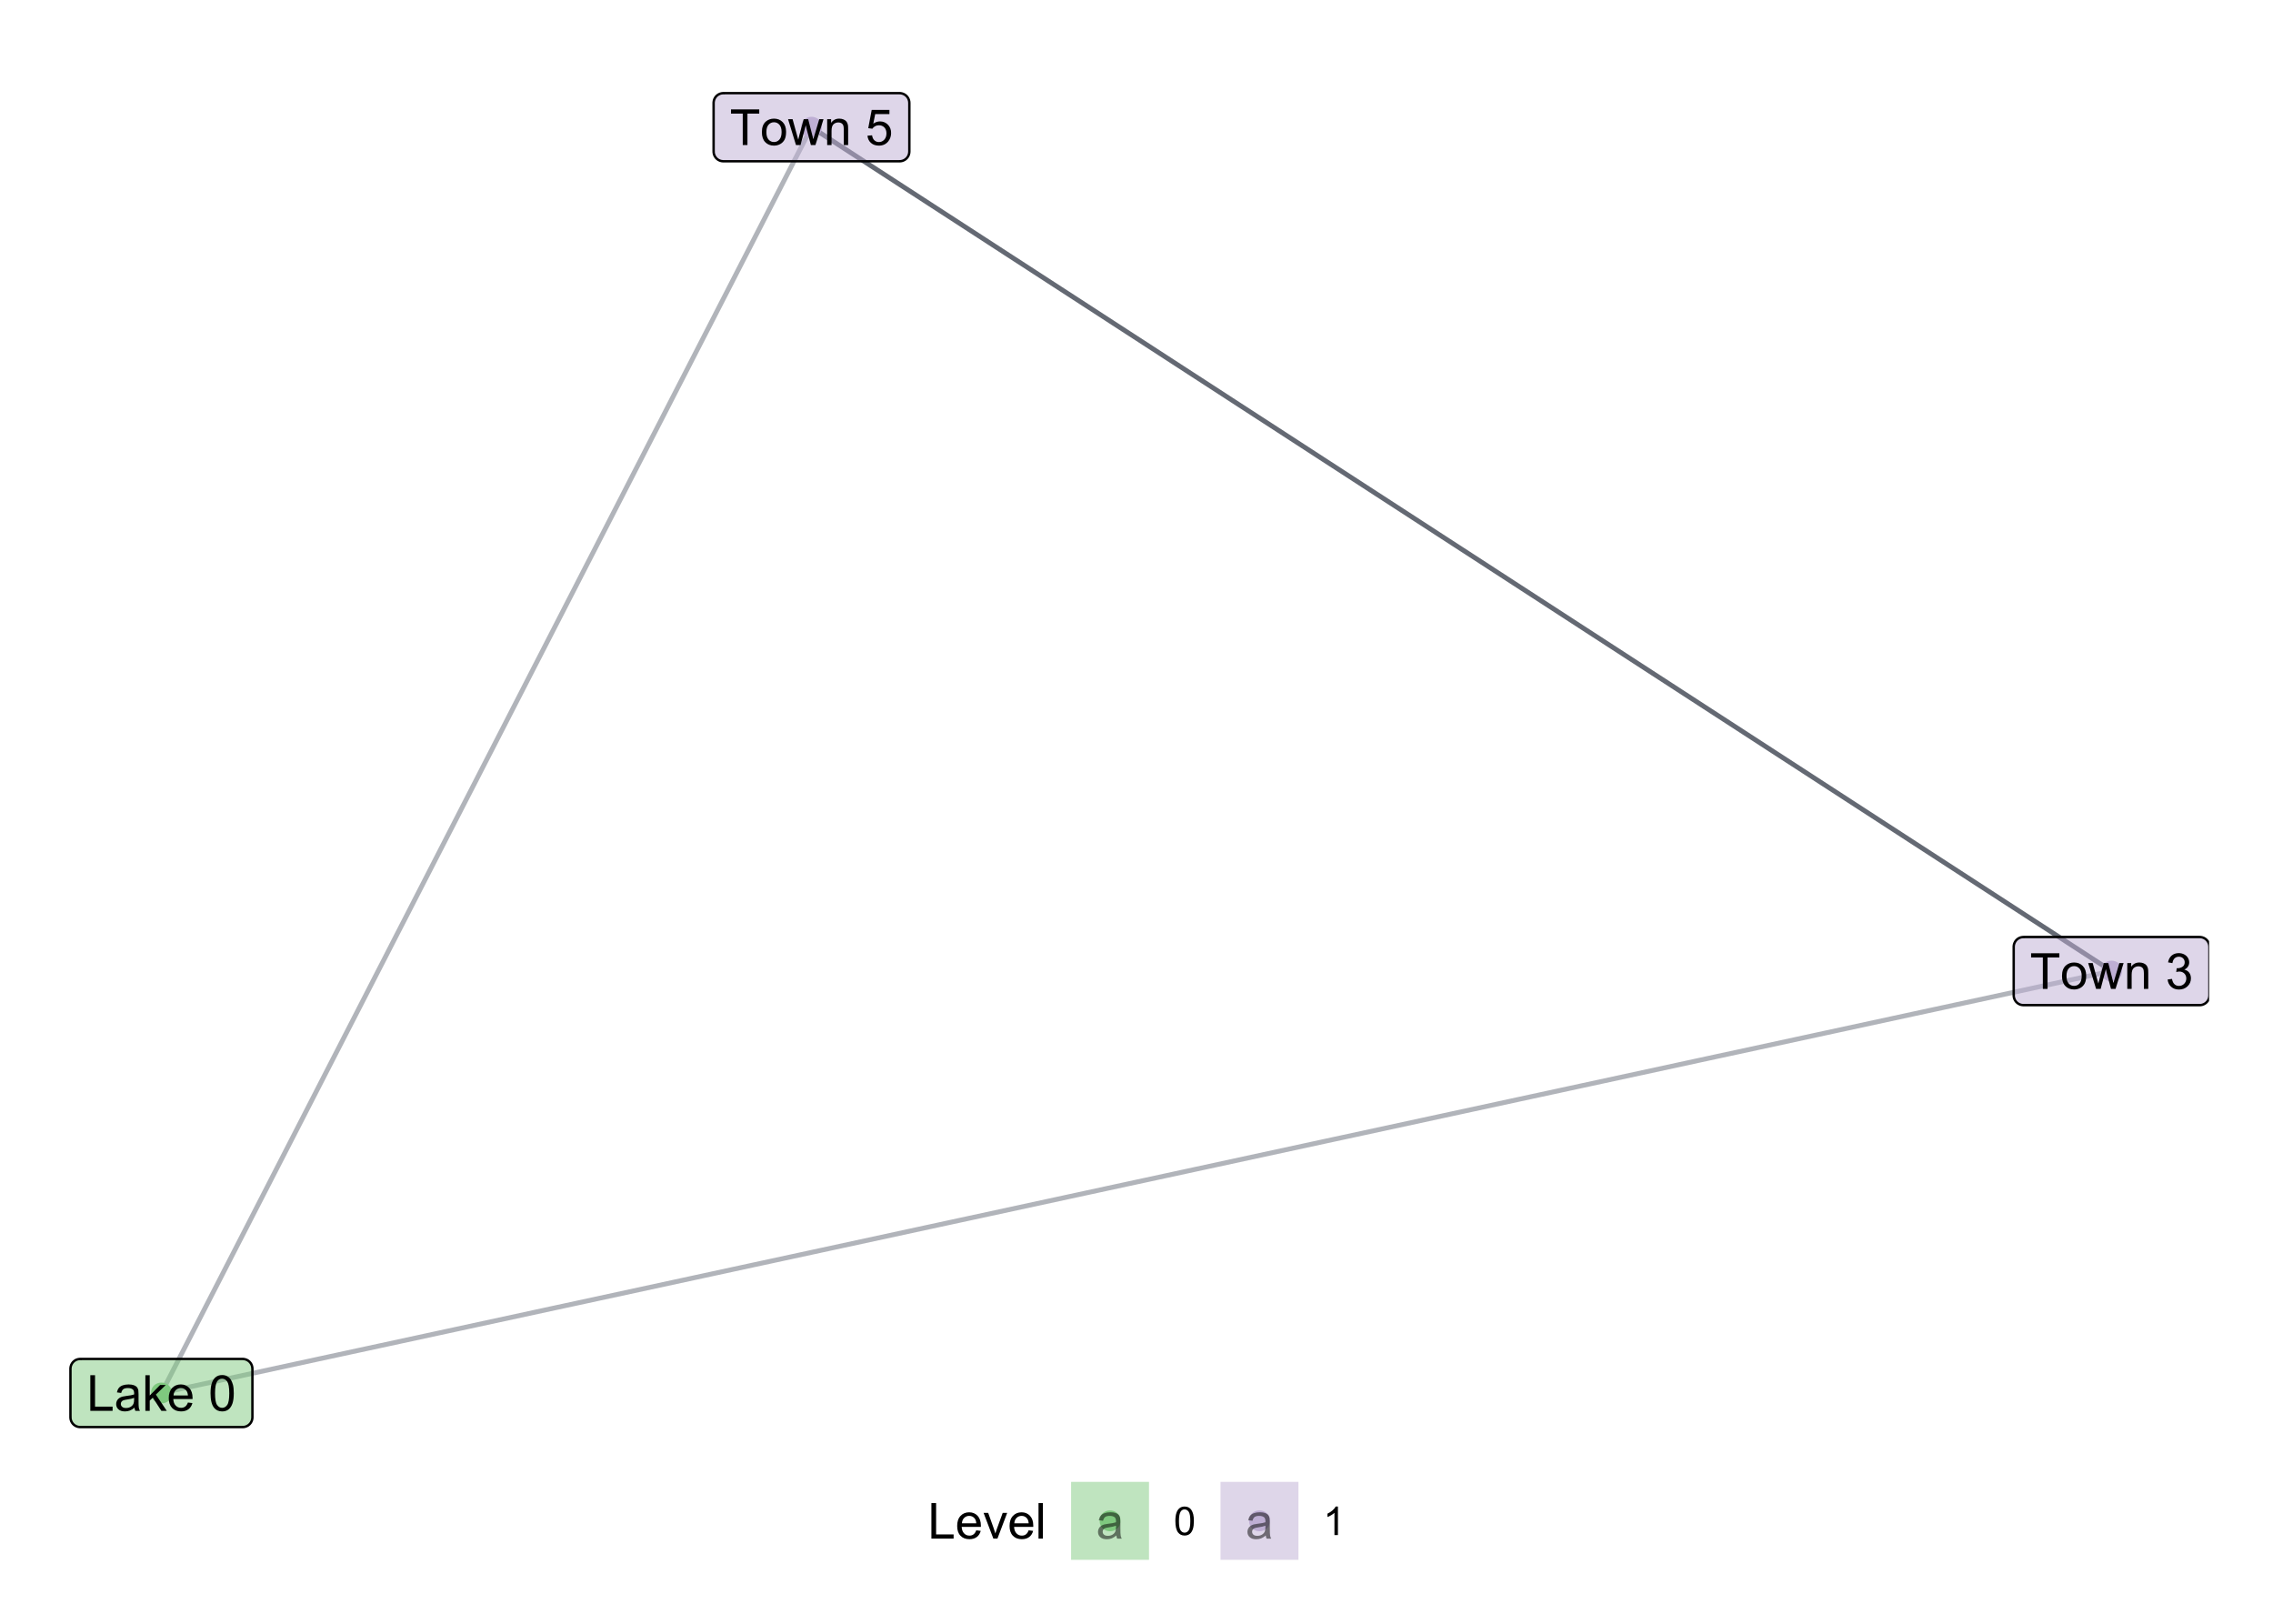
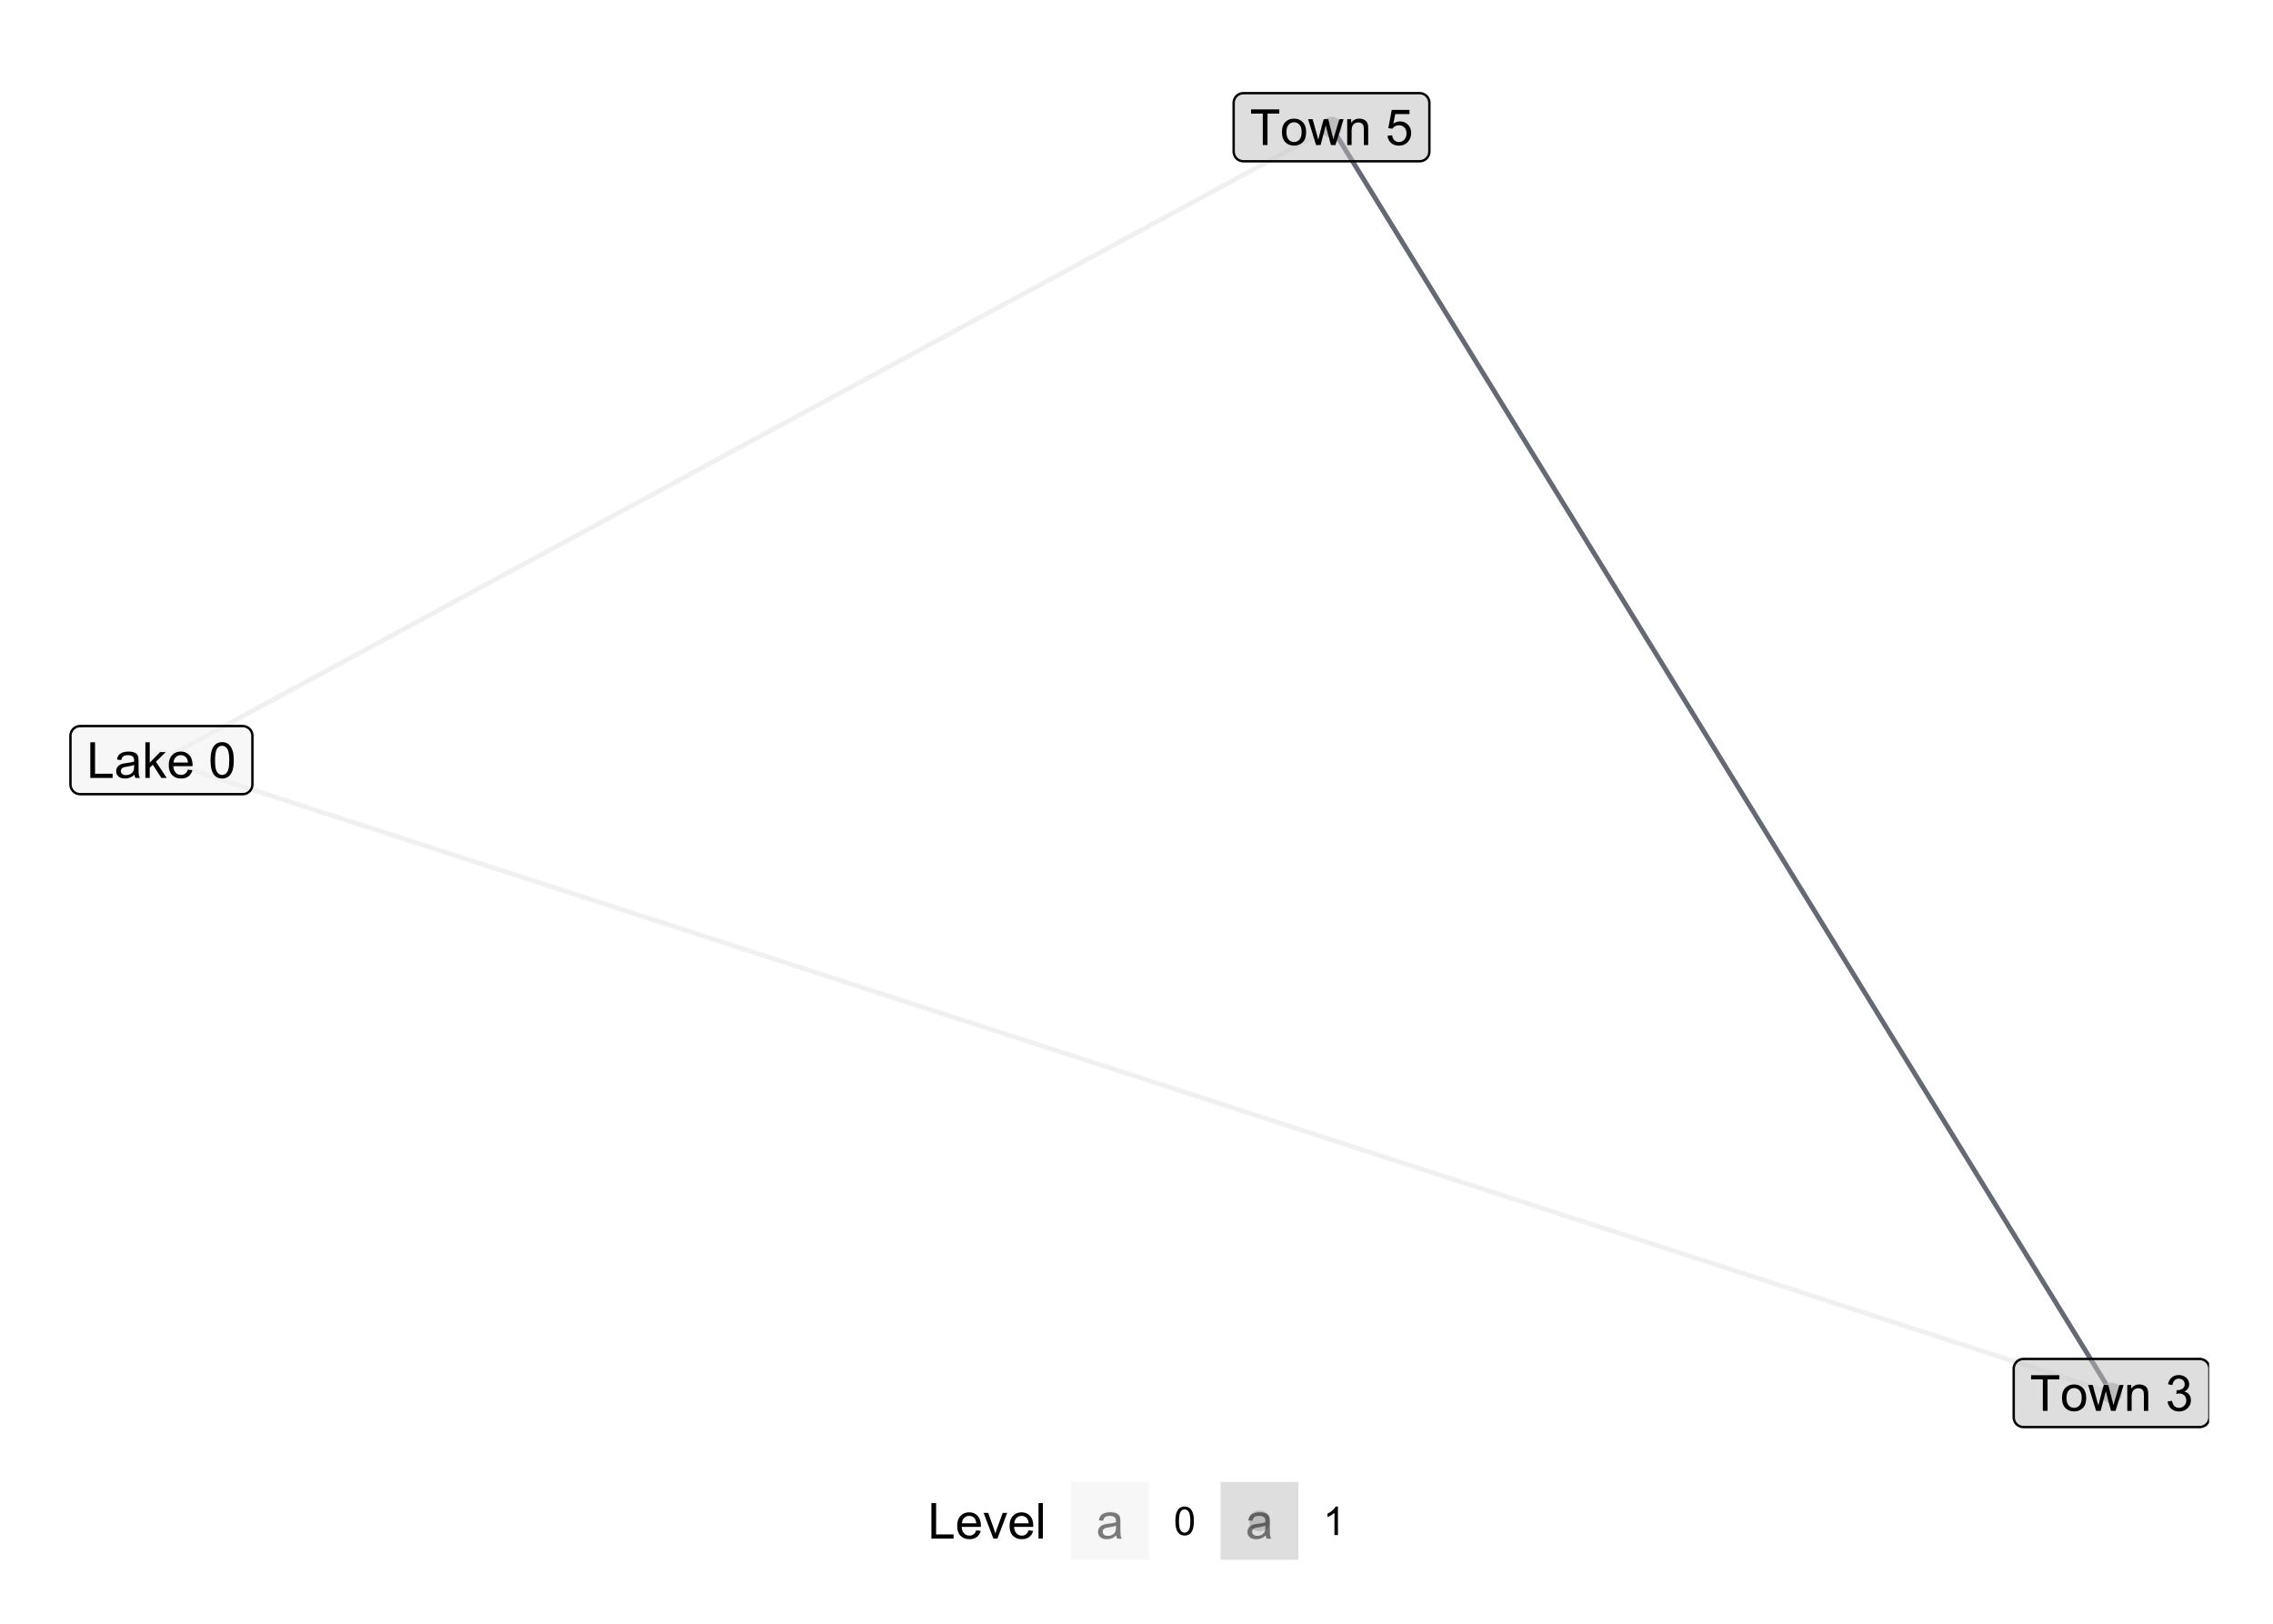
<svg xmlns="http://www.w3.org/2000/svg" xmlns:xlink="http://www.w3.org/1999/xlink" width="504pt" height="360pt" viewBox="0 0 504 360" version="1.1">
  <defs>
    <g>
      <symbol overflow="visible" id="glyph0-0">
        <path style="stroke:none;" d="M 1.379 0 L 1.379 -6.898 L 6.898 -6.898 L 6.898 0 Z M 1.551 -0.172 L 6.727 -0.172 L 6.727 -6.727 L 1.551 -6.727 Z M 1.551 -0.172 " />
      </symbol>
      <symbol overflow="visible" id="glyph0-1">
        <path style="stroke:none;" d="M 0.809 0 L 0.809 -7.902 L 1.855 -7.902 L 1.855 -0.934 L 5.746 -0.934 L 5.746 0 Z M 0.809 0 " />
      </symbol>
      <symbol overflow="visible" id="glyph0-2">
        <path style="stroke:none;" d="M 4.465 -0.707 C 4.105 -0.398 3.758 -0.184 3.426 -0.059 C 3.09 0.066 2.734 0.129 2.355 0.129 C 1.727 0.129 1.242 -0.023 0.906 -0.332 C 0.566 -0.637 0.398 -1.027 0.398 -1.508 C 0.398 -1.785 0.461 -2.043 0.59 -2.277 C 0.715 -2.508 0.883 -2.695 1.09 -2.836 C 1.297 -2.977 1.527 -3.082 1.789 -3.152 C 1.977 -3.203 2.266 -3.25 2.652 -3.301 C 3.434 -3.387 4.012 -3.5 4.383 -3.633 C 4.383 -3.766 4.383 -3.848 4.387 -3.887 C 4.383 -4.277 4.293 -4.559 4.113 -4.723 C 3.863 -4.941 3.492 -5.051 3.008 -5.051 C 2.547 -5.051 2.211 -4.969 1.996 -4.809 C 1.777 -4.648 1.617 -4.367 1.516 -3.961 L 0.566 -4.09 C 0.648 -4.496 0.789 -4.824 0.992 -5.074 C 1.188 -5.324 1.473 -5.516 1.848 -5.652 C 2.219 -5.785 2.652 -5.852 3.148 -5.855 C 3.633 -5.852 4.031 -5.793 4.34 -5.68 C 4.641 -5.562 4.863 -5.418 5.012 -5.246 C 5.152 -5.066 5.254 -4.848 5.316 -4.586 C 5.344 -4.418 5.359 -4.121 5.363 -3.691 L 5.363 -2.398 C 5.359 -1.492 5.383 -0.922 5.426 -0.688 C 5.465 -0.445 5.547 -0.219 5.672 0 L 4.656 0 C 4.555 -0.199 4.492 -0.434 4.465 -0.707 Z M 4.383 -2.875 C 4.031 -2.727 3.5 -2.605 2.797 -2.508 C 2.395 -2.449 2.113 -2.383 1.949 -2.312 C 1.781 -2.238 1.652 -2.133 1.566 -1.996 C 1.473 -1.855 1.43 -1.703 1.434 -1.535 C 1.43 -1.277 1.527 -1.059 1.727 -0.887 C 1.918 -0.711 2.203 -0.625 2.586 -0.629 C 2.957 -0.625 3.289 -0.707 3.582 -0.875 C 3.871 -1.035 4.086 -1.262 4.227 -1.547 C 4.328 -1.766 4.383 -2.086 4.383 -2.516 Z M 4.383 -2.875 " />
      </symbol>
      <symbol overflow="visible" id="glyph0-3">
        <path style="stroke:none;" d="M 0.734 0 L 0.734 -7.902 L 1.703 -7.902 L 1.703 -3.395 L 4 -5.727 L 5.254 -5.727 L 3.066 -3.602 L 5.477 0 L 4.281 0 L 2.387 -2.926 L 1.703 -2.27 L 1.703 0 Z M 0.734 0 " />
      </symbol>
      <symbol overflow="visible" id="glyph0-4">
        <path style="stroke:none;" d="M 4.648 -1.844 L 5.648 -1.719 C 5.488 -1.129 5.195 -0.676 4.77 -0.355 C 4.34 -0.031 3.793 0.129 3.133 0.129 C 2.293 0.129 1.629 -0.129 1.137 -0.645 C 0.645 -1.16 0.398 -1.883 0.402 -2.812 C 0.398 -3.773 0.645 -4.52 1.145 -5.055 C 1.637 -5.586 2.281 -5.852 3.078 -5.855 C 3.84 -5.852 4.465 -5.59 4.953 -5.07 C 5.434 -4.547 5.676 -3.816 5.68 -2.875 C 5.676 -2.812 5.676 -2.727 5.676 -2.613 L 1.406 -2.613 C 1.441 -1.984 1.617 -1.5 1.941 -1.168 C 2.258 -0.832 2.656 -0.668 3.137 -0.668 C 3.488 -0.668 3.793 -0.762 4.047 -0.949 C 4.297 -1.137 4.496 -1.434 4.648 -1.844 Z M 1.461 -3.414 L 4.656 -3.414 C 4.613 -3.891 4.492 -4.25 4.289 -4.496 C 3.98 -4.863 3.578 -5.051 3.09 -5.055 C 2.641 -5.051 2.266 -4.902 1.965 -4.605 C 1.656 -4.309 1.488 -3.91 1.461 -3.414 Z M 1.461 -3.414 " />
      </symbol>
      <symbol overflow="visible" id="glyph0-5">
        <path style="stroke:none;" d="" />
      </symbol>
      <symbol overflow="visible" id="glyph0-6">
        <path style="stroke:none;" d="M 0.457 -3.898 C 0.457 -4.828 0.551 -5.582 0.746 -6.152 C 0.934 -6.723 1.219 -7.16 1.602 -7.469 C 1.977 -7.777 2.457 -7.934 3.035 -7.934 C 3.457 -7.934 3.828 -7.848 4.148 -7.676 C 4.469 -7.504 4.73 -7.258 4.941 -6.938 C 5.145 -6.617 5.309 -6.227 5.434 -5.766 C 5.551 -5.305 5.613 -4.68 5.613 -3.898 C 5.613 -2.969 5.516 -2.223 5.324 -1.652 C 5.133 -1.082 4.848 -0.641 4.469 -0.332 C 4.09 -0.023 3.613 0.129 3.035 0.133 C 2.27 0.129 1.668 -0.141 1.238 -0.684 C 0.715 -1.34 0.457 -2.41 0.457 -3.898 Z M 1.457 -3.898 C 1.453 -2.598 1.605 -1.734 1.91 -1.309 C 2.215 -0.875 2.59 -0.66 3.035 -0.664 C 3.48 -0.66 3.852 -0.875 4.156 -1.309 C 4.457 -1.738 4.609 -2.602 4.613 -3.898 C 4.609 -5.195 4.457 -6.059 4.156 -6.488 C 3.852 -6.914 3.477 -7.129 3.023 -7.133 C 2.578 -7.129 2.223 -6.941 1.957 -6.566 C 1.621 -6.082 1.453 -5.191 1.457 -3.898 Z M 1.457 -3.898 " />
      </symbol>
      <symbol overflow="visible" id="glyph0-7">
        <path style="stroke:none;" d="M 2.863 0 L 2.863 -6.969 L 0.258 -6.969 L 0.258 -7.902 L 6.523 -7.902 L 6.523 -6.969 L 3.906 -6.969 L 3.906 0 Z M 2.863 0 " />
      </symbol>
      <symbol overflow="visible" id="glyph0-8">
        <path style="stroke:none;" d="M 0.367 -2.863 C 0.363 -3.922 0.656 -4.707 1.25 -5.219 C 1.738 -5.641 2.34 -5.852 3.051 -5.855 C 3.836 -5.852 4.48 -5.594 4.98 -5.082 C 5.48 -4.562 5.73 -3.852 5.73 -2.941 C 5.73 -2.207 5.617 -1.625 5.398 -1.203 C 5.172 -0.777 4.852 -0.449 4.434 -0.219 C 4.008 0.016 3.547 0.129 3.051 0.129 C 2.246 0.129 1.598 -0.125 1.105 -0.641 C 0.609 -1.152 0.363 -1.895 0.367 -2.863 Z M 1.363 -2.863 C 1.359 -2.125 1.52 -1.574 1.844 -1.215 C 2.16 -0.848 2.562 -0.668 3.051 -0.668 C 3.531 -0.668 3.934 -0.852 4.254 -1.219 C 4.574 -1.586 4.734 -2.145 4.734 -2.895 C 4.734 -3.602 4.57 -4.137 4.25 -4.504 C 3.926 -4.867 3.527 -5.051 3.051 -5.051 C 2.562 -5.051 2.16 -4.867 1.844 -4.504 C 1.52 -4.141 1.359 -3.594 1.363 -2.863 Z M 1.363 -2.863 " />
      </symbol>
      <symbol overflow="visible" id="glyph0-9">
        <path style="stroke:none;" d="M 1.785 0 L 0.031 -5.727 L 1.035 -5.727 L 1.945 -2.422 L 2.285 -1.191 C 2.301 -1.246 2.398 -1.641 2.582 -2.371 L 3.492 -5.727 L 4.492 -5.727 L 5.348 -2.402 L 5.633 -1.309 L 5.961 -2.414 L 6.941 -5.727 L 7.887 -5.727 L 6.098 0 L 5.09 0 L 4.176 -3.43 L 3.957 -4.402 L 2.797 0 Z M 1.785 0 " />
      </symbol>
      <symbol overflow="visible" id="glyph0-10">
        <path style="stroke:none;" d="M 0.727 0 L 0.727 -5.727 L 1.602 -5.727 L 1.602 -4.91 C 2.016 -5.539 2.625 -5.852 3.422 -5.855 C 3.766 -5.852 4.082 -5.789 4.375 -5.668 C 4.66 -5.539 4.875 -5.379 5.023 -5.18 C 5.164 -4.977 5.266 -4.738 5.324 -4.465 C 5.359 -4.285 5.379 -3.969 5.379 -3.52 L 5.379 0 L 4.41 0 L 4.41 -3.48 C 4.406 -3.875 4.367 -4.168 4.297 -4.367 C 4.219 -4.562 4.086 -4.719 3.895 -4.836 C 3.699 -4.949 3.473 -5.008 3.219 -5.012 C 2.801 -5.008 2.445 -4.879 2.148 -4.617 C 1.848 -4.355 1.699 -3.855 1.699 -3.125 L 1.699 0 Z M 0.727 0 " />
      </symbol>
      <symbol overflow="visible" id="glyph0-11">
        <path style="stroke:none;" d="M 0.465 -2.086 L 1.434 -2.215 C 1.543 -1.664 1.73 -1.266 2 -1.027 C 2.266 -0.781 2.594 -0.66 2.98 -0.664 C 3.434 -0.66 3.82 -0.82 4.137 -1.137 C 4.449 -1.453 4.605 -1.844 4.609 -2.312 C 4.605 -2.754 4.461 -3.121 4.172 -3.414 C 3.879 -3.699 3.508 -3.844 3.062 -3.848 C 2.875 -3.844 2.648 -3.809 2.379 -3.742 L 2.484 -4.594 C 2.547 -4.586 2.598 -4.582 2.641 -4.582 C 3.051 -4.582 3.422 -4.688 3.758 -4.906 C 4.086 -5.117 4.254 -5.449 4.254 -5.902 C 4.254 -6.254 4.133 -6.551 3.891 -6.785 C 3.648 -7.02 3.336 -7.137 2.961 -7.137 C 2.578 -7.137 2.266 -7.016 2.016 -6.781 C 1.766 -6.539 1.602 -6.184 1.531 -5.715 L 0.562 -5.887 C 0.68 -6.535 0.945 -7.039 1.367 -7.398 C 1.785 -7.754 2.309 -7.934 2.938 -7.934 C 3.367 -7.934 3.766 -7.84 4.129 -7.656 C 4.488 -7.469 4.766 -7.215 4.961 -6.898 C 5.152 -6.578 5.25 -6.242 5.25 -5.883 C 5.25 -5.539 5.156 -5.227 4.973 -4.945 C 4.789 -4.664 4.52 -4.441 4.16 -4.281 C 4.629 -4.168 4.992 -3.941 5.25 -3.605 C 5.508 -3.262 5.637 -2.84 5.637 -2.336 C 5.637 -1.645 5.383 -1.059 4.883 -0.578 C 4.375 -0.098 3.742 0.141 2.977 0.141 C 2.281 0.141 1.703 -0.066 1.246 -0.48 C 0.789 -0.895 0.527 -1.43 0.465 -2.086 Z M 0.465 -2.086 " />
      </symbol>
      <symbol overflow="visible" id="glyph0-12">
        <path style="stroke:none;" d="M 0.457 -2.07 L 1.477 -2.156 C 1.551 -1.66 1.723 -1.285 2 -1.039 C 2.273 -0.785 2.605 -0.66 2.996 -0.664 C 3.461 -0.66 3.859 -0.836 4.184 -1.191 C 4.504 -1.539 4.664 -2.008 4.668 -2.594 C 4.664 -3.145 4.508 -3.582 4.199 -3.902 C 3.887 -4.223 3.48 -4.383 2.98 -4.383 C 2.664 -4.383 2.383 -4.309 2.133 -4.168 C 1.883 -4.023 1.684 -3.84 1.543 -3.617 L 0.629 -3.734 L 1.395 -7.793 L 5.324 -7.793 L 5.324 -6.867 L 2.172 -6.867 L 1.746 -4.742 C 2.219 -5.07 2.715 -5.238 3.238 -5.238 C 3.926 -5.238 4.508 -4.996 4.984 -4.52 C 5.457 -4.039 5.695 -3.426 5.699 -2.68 C 5.695 -1.961 5.488 -1.344 5.074 -0.824 C 4.566 -0.188 3.871 0.129 2.996 0.133 C 2.273 0.129 1.688 -0.07 1.234 -0.469 C 0.777 -0.871 0.52 -1.402 0.457 -2.07 Z M 0.457 -2.07 " />
      </symbol>
      <symbol overflow="visible" id="glyph1-0">
        <path style="stroke:none;" d="M 1.375 0 L 1.375 -6.875 L 6.875 -6.875 L 6.875 0 Z M 1.547 -0.172 L 6.703 -0.172 L 6.703 -6.703 L 1.547 -6.703 Z M 1.547 -0.172 " />
      </symbol>
      <symbol overflow="visible" id="glyph1-1">
        <path style="stroke:none;" d="M 0.805 0 L 0.805 -7.875 L 1.848 -7.875 L 1.848 -0.93 L 5.727 -0.93 L 5.727 0 Z M 0.805 0 " />
      </symbol>
      <symbol overflow="visible" id="glyph1-2">
        <path style="stroke:none;" d="M 4.629 -1.836 L 5.629 -1.715 C 5.469 -1.125 5.176 -0.672 4.75 -0.352 C 4.324 -0.031 3.781 0.129 3.121 0.129 C 2.281 0.129 1.617 -0.125 1.133 -0.641 C 0.641 -1.152 0.398 -1.875 0.402 -2.805 C 0.398 -3.762 0.645 -4.504 1.145 -5.035 C 1.637 -5.562 2.277 -5.828 3.066 -5.832 C 3.824 -5.828 4.449 -5.57 4.934 -5.051 C 5.418 -4.531 5.66 -3.801 5.66 -2.863 C 5.66 -2.805 5.656 -2.719 5.656 -2.605 L 1.402 -2.605 C 1.434 -1.977 1.613 -1.496 1.934 -1.164 C 2.25 -0.828 2.645 -0.66 3.125 -0.664 C 3.477 -0.66 3.781 -0.754 4.031 -0.945 C 4.281 -1.129 4.48 -1.426 4.629 -1.836 Z M 1.457 -3.398 L 4.641 -3.398 C 4.598 -3.879 4.473 -4.238 4.273 -4.48 C 3.961 -4.852 3.562 -5.039 3.078 -5.039 C 2.629 -5.039 2.258 -4.891 1.957 -4.594 C 1.652 -4.297 1.484 -3.898 1.457 -3.398 Z M 1.457 -3.398 " />
      </symbol>
      <symbol overflow="visible" id="glyph1-3">
        <path style="stroke:none;" d="M 2.309 0 L 0.141 -5.703 L 1.16 -5.703 L 2.383 -2.289 C 2.512 -1.918 2.633 -1.535 2.75 -1.141 C 2.832 -1.438 2.953 -1.797 3.109 -2.223 L 4.379 -5.703 L 5.371 -5.703 L 3.211 0 Z M 2.309 0 " />
      </symbol>
      <symbol overflow="visible" id="glyph1-4">
        <path style="stroke:none;" d="M 0.703 0 L 0.703 -7.875 L 1.672 -7.875 L 1.672 0 Z M 0.703 0 " />
      </symbol>
      <symbol overflow="visible" id="glyph2-0">
        <path style="stroke:none;" d="M 1.102 0 L 1.102 -5.5 L 5.5 -5.5 L 5.5 0 Z M 1.238 -0.137 L 5.363 -0.137 L 5.363 -5.363 L 1.238 -5.363 Z M 1.238 -0.137 " />
      </symbol>
      <symbol overflow="visible" id="glyph2-1">
        <path style="stroke:none;" d="M 0.367 -3.105 C 0.363 -3.848 0.438 -4.445 0.594 -4.902 C 0.742 -5.355 0.973 -5.707 1.277 -5.953 C 1.578 -6.199 1.957 -6.32 2.418 -6.324 C 2.754 -6.32 3.051 -6.254 3.309 -6.121 C 3.562 -5.984 3.773 -5.789 3.938 -5.531 C 4.102 -5.273 4.23 -4.961 4.328 -4.594 C 4.422 -4.227 4.469 -3.73 4.473 -3.105 C 4.469 -2.367 4.395 -1.77 4.242 -1.316 C 4.09 -0.859 3.863 -0.508 3.562 -0.262 C 3.258 -0.016 2.875 0.105 2.418 0.109 C 1.809 0.105 1.332 -0.109 0.988 -0.547 C 0.57 -1.066 0.363 -1.922 0.367 -3.105 Z M 1.16 -3.105 C 1.16 -2.07 1.281 -1.379 1.523 -1.039 C 1.766 -0.695 2.062 -0.527 2.418 -0.527 C 2.773 -0.527 3.074 -0.699 3.316 -1.043 C 3.559 -1.387 3.68 -2.074 3.68 -3.105 C 3.68 -4.145 3.559 -4.832 3.316 -5.172 C 3.074 -5.512 2.77 -5.684 2.41 -5.684 C 2.051 -5.684 1.77 -5.531 1.559 -5.234 C 1.293 -4.844 1.16 -4.137 1.16 -3.105 Z M 1.16 -3.105 " />
      </symbol>
      <symbol overflow="visible" id="glyph2-2">
        <path style="stroke:none;" d="M 3.277 0 L 2.504 0 L 2.504 -4.93 C 2.316 -4.75 2.074 -4.574 1.773 -4.395 C 1.469 -4.215 1.195 -4.082 0.957 -3.996 L 0.957 -4.742 C 1.387 -4.941 1.766 -5.188 2.09 -5.48 C 2.414 -5.77 2.645 -6.051 2.781 -6.324 L 3.277 -6.324 Z M 3.277 0 " />
      </symbol>
    </g>
    <clipPath id="clip1">
-       <path d="M 446 207 L 489.824 207 L 489.824 223 L 446 223 Z M 446 207 " />
-     </clipPath>
-     <clipPath id="clip2">
-       <path d="M 446 207 L 489.824 207 L 489.824 224 L 446 224 Z M 446 207 " />
+       <path d="M 446 301 L 489.824 301 L 489.824 317 L 446 317 Z M 446 301 " />
    </clipPath>
  </defs>
  <g id="surface34">
    <rect x="0" y="0" width="504" height="360" style="fill:rgb(100%,100%,100%);fill-opacity:1;stroke:none;" />
-     <path style="fill:none;stroke-width:1.067;stroke-linecap:butt;stroke-linejoin:round;stroke:rgb(69.412%,70.588%,72.941%);stroke-opacity:1;stroke-miterlimit:1;" d="M 35.793 308.844 L 40.16 307.902 L 44.531 306.957 L 70.734 301.285 L 75.105 300.34 L 79.473 299.395 L 83.84 298.453 L 96.941 295.617 L 101.312 294.672 L 123.148 289.945 L 127.52 289.004 L 153.723 283.332 L 158.094 282.387 L 166.828 280.496 L 171.195 279.555 L 179.93 277.664 L 184.301 276.719 L 206.137 271.992 L 210.508 271.047 L 214.875 270.105 L 236.711 265.379 L 241.082 264.434 L 249.816 262.543 L 254.184 261.602 L 262.918 259.711 L 267.289 258.766 L 293.492 253.094 L 297.863 252.152 L 319.699 247.426 L 324.07 246.48 L 337.172 243.645 L 341.539 242.703 L 345.906 241.758 L 350.277 240.812 L 376.48 235.141 L 380.852 234.195 L 385.219 233.254 L 402.688 229.473 L 407.059 228.527 L 424.527 224.746 L 428.895 223.805 L 433.266 222.859 L 459.469 217.188 L 463.84 216.242 L 468.207 215.297 " />
-     <path style="fill:none;stroke-width:1.067;stroke-linecap:butt;stroke-linejoin:round;stroke:rgb(69.412%,70.588%,72.941%);stroke-opacity:1;stroke-miterlimit:1;" d="M 35.793 308.844 L 37.25 306.012 L 38.707 303.176 L 40.16 300.34 L 41.617 297.508 L 44.531 291.836 L 45.984 289.004 L 48.898 283.332 L 50.352 280.496 L 51.809 277.664 L 54.723 271.992 L 56.176 269.16 L 59.09 263.488 L 60.543 260.656 L 63.457 254.984 L 64.914 252.152 L 66.367 249.316 L 69.281 243.645 L 70.734 240.812 L 73.648 235.141 L 75.105 232.309 L 76.559 229.473 L 78.016 226.637 L 79.473 223.805 L 80.93 220.969 L 82.383 218.133 L 83.84 215.297 L 85.297 212.465 L 86.75 209.629 L 88.207 206.793 L 89.664 203.961 L 91.121 201.125 L 92.574 198.289 L 94.031 195.457 L 95.488 192.621 L 96.941 189.785 L 98.398 186.953 L 101.312 181.281 L 102.766 178.445 L 104.223 175.613 L 105.68 172.777 L 107.133 169.941 L 108.59 167.109 L 111.504 161.438 L 112.957 158.605 L 115.871 152.934 L 117.324 150.098 L 118.781 147.266 L 121.695 141.594 L 123.148 138.762 L 126.062 133.09 L 127.52 130.258 L 128.973 127.422 L 130.43 124.586 L 131.887 121.754 L 133.34 118.918 L 136.254 113.246 L 137.711 110.414 L 139.164 107.578 L 140.621 104.742 L 142.078 101.91 L 143.531 99.074 L 144.988 96.238 L 146.445 93.406 L 147.902 90.57 L 149.355 87.734 L 150.812 84.898 L 152.27 82.066 L 153.723 79.23 L 155.18 76.395 L 156.637 73.562 L 158.094 70.727 L 159.547 67.891 L 161.004 65.059 L 162.461 62.223 L 163.914 59.387 L 165.371 56.555 L 168.285 50.883 L 169.738 48.047 L 171.195 45.215 L 174.109 39.543 L 175.562 36.711 L 178.477 31.039 L 179.93 28.207 " />
-     <path style="fill:none;stroke-width:1.067;stroke-linecap:butt;stroke-linejoin:round;stroke:rgb(39.216%,41.176%,45.098%);stroke-opacity:1;stroke-miterlimit:1;" d="M 468.207 215.297 L 465.293 213.41 L 462.383 211.52 L 459.469 209.629 L 453.648 205.848 L 450.734 203.961 L 447.824 202.07 L 444.91 200.18 L 442 198.289 L 439.086 196.402 L 433.266 192.621 L 430.352 190.73 L 427.441 188.84 L 424.527 186.953 L 421.617 185.062 L 418.703 183.172 L 415.793 181.281 L 412.879 179.391 L 409.969 177.504 L 407.059 175.613 L 404.145 173.723 L 401.234 171.832 L 398.32 169.941 L 395.41 168.055 L 392.496 166.164 L 386.676 162.383 L 383.762 160.492 L 380.852 158.605 L 377.938 156.715 L 375.027 154.824 L 372.113 152.934 L 369.203 151.043 L 366.289 149.156 L 360.469 145.375 L 357.555 143.484 L 354.645 141.594 L 351.73 139.707 L 348.82 137.816 L 345.906 135.926 L 340.086 132.145 L 337.172 130.258 L 334.262 128.367 L 331.348 126.477 L 328.438 124.586 L 325.523 122.695 L 322.613 120.809 L 319.699 118.918 L 313.879 115.137 L 310.965 113.246 L 308.055 111.359 L 305.141 109.469 L 302.23 107.578 L 299.316 105.688 L 296.406 103.797 L 293.492 101.91 L 287.672 98.129 L 284.758 96.238 L 281.848 94.348 L 278.934 92.461 L 276.023 90.57 L 273.109 88.68 L 267.289 84.898 L 264.375 83.012 L 261.465 81.121 L 258.551 79.23 L 255.641 77.34 L 252.727 75.449 L 249.816 73.562 L 246.902 71.672 L 241.082 67.891 L 238.168 66 L 235.258 64.113 L 232.344 62.223 L 229.434 60.332 L 226.52 58.441 L 223.609 56.555 L 220.699 54.664 L 217.785 52.773 L 214.875 50.883 L 211.961 48.992 L 209.051 47.105 L 206.137 45.215 L 203.227 43.324 L 200.312 41.434 L 197.402 39.543 L 194.492 37.656 L 191.578 35.766 L 188.668 33.875 L 185.754 31.984 L 182.844 30.094 L 179.93 28.207 " />
-     <path style="fill-rule:nonzero;fill:rgb(49.804%,78.824%,49.804%);fill-opacity:1;stroke-width:0.709;stroke-linecap:round;stroke-linejoin:round;stroke:rgb(49.804%,78.824%,49.804%);stroke-opacity:1;stroke-miterlimit:10;" d="M 37.75 308.844 C 37.75 311.453 33.84 311.453 33.84 308.844 C 33.84 306.238 37.75 306.238 37.75 308.844 " />
-     <path style="fill-rule:nonzero;fill:rgb(74.51%,68.235%,83.137%);fill-opacity:1;stroke-width:0.709;stroke-linecap:round;stroke-linejoin:round;stroke:rgb(74.51%,68.235%,83.137%);stroke-opacity:1;stroke-miterlimit:10;" d="M 470.16 215.297 C 470.16 217.906 466.25 217.906 466.25 215.297 C 466.25 212.691 470.16 212.691 470.16 215.297 " />
-     <path style="fill-rule:nonzero;fill:rgb(74.51%,68.235%,83.137%);fill-opacity:1;stroke-width:0.709;stroke-linecap:round;stroke-linejoin:round;stroke:rgb(74.51%,68.235%,83.137%);stroke-opacity:1;stroke-miterlimit:10;" d="M 181.887 28.207 C 181.887 30.812 177.977 30.812 177.977 28.207 C 177.977 25.598 181.887 25.598 181.887 28.207 " />
-     <path style="fill-rule:nonzero;fill:rgb(49.804%,78.824%,49.804%);fill-opacity:0.502;stroke-width:0.533;stroke-linecap:round;stroke-linejoin:round;stroke:rgb(0%,0%,0%);stroke-opacity:1;stroke-miterlimit:10;" d="M 17.781 316.398 L 53.809 316.398 L 53.719 316.395 L 54.066 316.383 L 54.406 316.312 L 54.734 316.188 L 55.035 316.016 L 55.305 315.793 L 55.535 315.535 L 55.719 315.242 L 55.855 314.922 L 55.938 314.582 L 55.969 314.238 L 55.969 303.453 L 55.938 303.109 L 55.855 302.77 L 55.719 302.449 L 55.535 302.156 L 55.305 301.895 L 55.035 301.676 L 54.734 301.504 L 54.406 301.379 L 54.066 301.309 L 53.809 301.293 L 17.781 301.293 L 18.043 301.309 L 17.695 301.297 L 17.348 301.34 L 17.016 301.434 L 16.699 301.582 L 16.414 301.781 L 16.164 302.023 L 15.957 302.301 L 15.793 302.609 L 15.684 302.938 L 15.629 303.281 L 15.621 303.453 L 15.621 314.238 L 15.629 314.062 L 15.629 314.41 L 15.684 314.754 L 15.793 315.082 L 15.957 315.391 L 16.164 315.668 L 16.414 315.91 L 16.699 316.105 L 17.016 316.258 L 17.348 316.352 L 17.695 316.395 Z M 17.781 316.398 " />
+     <path style="fill:none;stroke-width:1.067;stroke-linecap:butt;stroke-linejoin:round;stroke:rgb(69.412%,70.588%,72.941%);stroke-opacity:0.188;stroke-miterlimit:1;" d="M 35.793 168.523 L 40.16 169.941 L 44.531 171.359 L 62 177.031 L 66.367 178.445 L 70.734 179.863 L 75.105 181.281 L 92.574 186.953 L 96.941 188.367 L 101.312 189.785 L 118.781 195.457 L 123.148 196.871 L 127.52 198.289 L 149.355 205.379 L 153.723 206.793 L 158.094 208.211 L 175.562 213.883 L 179.93 215.297 L 184.301 216.715 L 206.137 223.805 L 210.508 225.219 L 232.344 232.309 L 236.711 233.723 L 241.082 235.141 L 262.918 242.23 L 267.289 243.645 L 293.492 252.152 L 297.863 253.566 L 319.699 260.656 L 324.07 262.07 L 345.906 269.16 L 350.277 270.578 L 354.645 271.992 L 376.48 279.082 L 380.852 280.496 L 402.688 287.586 L 407.059 289.004 L 411.426 290.418 L 428.895 296.09 L 433.266 297.508 L 437.633 298.926 L 442 300.34 L 459.469 306.012 L 463.84 307.43 L 468.207 308.844 " />
+     <path style="fill:none;stroke-width:1.067;stroke-linecap:butt;stroke-linejoin:round;stroke:rgb(69.412%,70.588%,72.941%);stroke-opacity:0.188;stroke-miterlimit:1;" d="M 35.793 168.523 L 38.414 167.109 L 51.52 160.02 L 54.137 158.605 L 69.863 150.098 L 72.484 148.684 L 77.727 145.848 L 80.344 144.43 L 85.586 141.594 L 88.207 140.18 L 101.312 133.09 L 103.93 131.672 L 106.551 130.258 L 119.656 123.168 L 122.277 121.754 L 127.52 118.918 L 130.137 117.5 L 138 113.246 L 140.621 111.832 L 151.105 106.16 L 153.723 104.742 L 156.344 103.324 L 158.965 101.91 L 172.07 94.82 L 174.691 93.406 L 177.312 91.988 L 179.93 90.57 L 190.414 84.898 L 193.035 83.484 L 200.898 79.23 L 203.516 77.812 L 206.137 76.395 L 208.758 74.98 L 224.484 66.473 L 227.105 65.059 L 229.723 63.641 L 240.207 57.969 L 242.828 56.555 L 250.691 52.301 L 253.309 50.883 L 258.551 48.047 L 261.172 46.633 L 274.277 39.543 L 276.895 38.125 L 279.516 36.711 L 292.621 29.621 L 295.242 28.207 " />
+     <path style="fill:none;stroke-width:1.067;stroke-linecap:butt;stroke-linejoin:round;stroke:rgb(39.216%,41.176%,45.098%);stroke-opacity:1;stroke-miterlimit:1;" d="M 468.207 308.844 L 466.461 306.012 L 464.711 303.176 L 462.965 300.34 L 461.219 297.508 L 459.469 294.672 L 457.723 291.836 L 455.977 289.004 L 454.23 286.168 L 452.48 283.332 L 450.734 280.496 L 448.988 277.664 L 447.242 274.828 L 445.492 271.992 L 443.746 269.16 L 440.254 263.488 L 438.504 260.656 L 435.012 254.984 L 433.266 252.152 L 431.516 249.316 L 428.023 243.645 L 426.273 240.812 L 422.781 235.141 L 421.035 232.309 L 419.285 229.473 L 417.539 226.637 L 415.793 223.805 L 414.047 220.969 L 412.297 218.133 L 410.551 215.297 L 408.805 212.465 L 407.059 209.629 L 405.309 206.793 L 403.562 203.961 L 400.07 198.289 L 398.32 195.457 L 394.828 189.785 L 393.078 186.953 L 387.84 178.445 L 386.09 175.613 L 382.598 169.941 L 380.852 167.109 L 379.102 164.273 L 377.355 161.438 L 375.609 158.605 L 373.863 155.77 L 372.113 152.934 L 370.367 150.098 L 368.621 147.266 L 366.875 144.43 L 365.125 141.594 L 363.379 138.762 L 361.633 135.926 L 359.883 133.09 L 358.137 130.258 L 354.645 124.586 L 352.895 121.754 L 347.656 113.246 L 345.906 110.414 L 342.414 104.742 L 340.668 101.91 L 338.918 99.074 L 337.172 96.238 L 335.426 93.406 L 333.68 90.57 L 331.93 87.734 L 330.184 84.898 L 328.438 82.066 L 326.688 79.23 L 324.941 76.395 L 323.195 73.562 L 321.449 70.727 L 319.699 67.891 L 317.953 65.059 L 314.461 59.387 L 312.711 56.555 L 307.473 48.047 L 305.723 45.215 L 302.23 39.543 L 300.484 36.711 L 298.734 33.875 L 296.988 31.039 L 295.242 28.207 " />
+     <path style="fill-rule:nonzero;fill:rgb(94.118%,94.118%,94.118%);fill-opacity:1;stroke-width:0.709;stroke-linecap:round;stroke-linejoin:round;stroke:rgb(94.118%,94.118%,94.118%);stroke-opacity:1;stroke-miterlimit:10;" d="M 37.75 168.523 C 37.75 171.133 33.84 171.133 33.84 168.523 C 33.84 165.918 37.75 165.918 37.75 168.523 " />
+     <path style="fill-rule:nonzero;fill:rgb(74.118%,74.118%,74.118%);fill-opacity:1;stroke-width:0.709;stroke-linecap:round;stroke-linejoin:round;stroke:rgb(74.118%,74.118%,74.118%);stroke-opacity:1;stroke-miterlimit:10;" d="M 470.16 308.844 C 470.16 311.453 466.25 311.453 466.25 308.844 C 466.25 306.238 470.16 306.238 470.16 308.844 " />
+     <path style="fill-rule:nonzero;fill:rgb(74.118%,74.118%,74.118%);fill-opacity:1;stroke-width:0.709;stroke-linecap:round;stroke-linejoin:round;stroke:rgb(74.118%,74.118%,74.118%);stroke-opacity:1;stroke-miterlimit:10;" d="M 297.195 28.207 C 297.195 30.812 293.285 30.812 293.285 28.207 C 293.285 25.598 297.195 25.598 297.195 28.207 " />
+     <path style="fill-rule:nonzero;fill:rgb(94.118%,94.118%,94.118%);fill-opacity:0.502;stroke-width:0.533;stroke-linecap:round;stroke-linejoin:round;stroke:rgb(0%,0%,0%);stroke-opacity:1;stroke-miterlimit:10;" d="M 17.781 176.078 L 53.809 176.078 L 53.719 176.074 L 54.066 176.062 L 54.406 175.992 L 54.734 175.867 L 55.035 175.695 L 55.305 175.473 L 55.535 175.215 L 55.719 174.922 L 55.855 174.602 L 55.938 174.262 L 55.969 173.918 L 55.969 163.133 L 55.938 162.789 L 55.855 162.449 L 55.719 162.129 L 55.535 161.836 L 55.305 161.578 L 55.035 161.355 L 54.734 161.184 L 54.406 161.059 L 54.066 160.988 L 53.809 160.973 L 17.781 160.973 L 18.043 160.988 L 17.695 160.977 L 17.348 161.02 L 17.016 161.113 L 16.699 161.262 L 16.414 161.461 L 16.164 161.703 L 15.957 161.98 L 15.793 162.289 L 15.684 162.617 L 15.629 162.961 L 15.621 163.133 L 15.621 173.918 L 15.629 173.742 L 15.629 174.09 L 15.684 174.434 L 15.793 174.762 L 15.957 175.07 L 16.164 175.348 L 16.414 175.59 L 16.699 175.789 L 17.016 175.938 L 17.348 176.031 L 17.695 176.074 Z M 17.781 176.078 " />
    <g style="fill:rgb(0%,0%,0%);fill-opacity:1;">
-       <use xlink:href="#glyph0-1" x="19.219" y="312.797" />
-       <use xlink:href="#glyph0-2" x="25.358" y="312.797" />
-       <use xlink:href="#glyph0-3" x="31.498" y="312.797" />
-       <use xlink:href="#glyph0-4" x="37.018" y="312.797" />
-       <use xlink:href="#glyph0-5" x="43.158" y="312.797" />
-       <use xlink:href="#glyph0-6" x="46.225" y="312.797" />
+       <use xlink:href="#glyph0-1" x="19.219" y="172.477" />
+       <use xlink:href="#glyph0-2" x="25.358" y="172.477" />
+       <use xlink:href="#glyph0-3" x="31.498" y="172.477" />
+       <use xlink:href="#glyph0-4" x="37.018" y="172.477" />
+       <use xlink:href="#glyph0-5" x="43.158" y="172.477" />
+       <use xlink:href="#glyph0-6" x="46.225" y="172.477" />
    </g>
    <g clip-path="url(#clip1)" clip-rule="nonzero">
-       <path style=" stroke:none;fill-rule:nonzero;fill:rgb(74.51%,68.235%,83.137%);fill-opacity:0.502;" d="M 448.664 222.852 L 487.746 222.852 L 487.66 222.848 L 488.008 222.836 L 488.348 222.766 L 488.672 222.641 L 488.973 222.469 L 489.242 222.246 L 489.473 221.988 L 489.66 221.695 L 489.797 221.375 L 489.879 221.035 L 489.906 220.691 L 489.906 209.906 L 489.879 209.562 L 489.797 209.223 L 489.66 208.902 L 489.473 208.609 L 489.242 208.352 L 488.973 208.129 L 488.672 207.957 L 488.348 207.832 L 488.008 207.762 L 487.746 207.746 L 448.664 207.746 L 448.926 207.762 L 448.578 207.75 L 448.234 207.793 L 447.898 207.887 L 447.586 208.035 L 447.301 208.234 L 447.047 208.477 L 446.84 208.754 L 446.68 209.062 L 446.566 209.391 L 446.512 209.734 L 446.504 209.906 L 446.504 220.691 L 446.512 220.516 L 446.512 220.863 L 446.566 221.207 L 446.68 221.535 L 446.84 221.844 L 447.047 222.121 L 447.301 222.363 L 447.586 222.562 L 447.898 222.711 L 448.234 222.805 L 448.578 222.848 Z M 448.664 222.852 " />
-     </g>
-     <g clip-path="url(#clip2)" clip-rule="nonzero">
-       <path style="fill:none;stroke-width:0.533;stroke-linecap:round;stroke-linejoin:round;stroke:rgb(0%,0%,0%);stroke-opacity:1;stroke-miterlimit:10;" d="M 448.664 222.852 L 487.746 222.852 L 487.66 222.848 L 488.008 222.836 L 488.348 222.766 L 488.672 222.641 L 488.973 222.469 L 489.242 222.246 L 489.473 221.988 L 489.66 221.695 L 489.797 221.375 L 489.879 221.035 L 489.906 220.691 L 489.906 209.906 L 489.879 209.562 L 489.797 209.223 L 489.66 208.902 L 489.473 208.609 L 489.242 208.352 L 488.973 208.129 L 488.672 207.957 L 488.348 207.832 L 488.008 207.762 L 487.746 207.746 L 448.664 207.746 L 448.926 207.762 L 448.578 207.75 L 448.234 207.793 L 447.898 207.887 L 447.586 208.035 L 447.301 208.234 L 447.047 208.477 L 446.84 208.754 L 446.68 209.062 L 446.566 209.391 L 446.512 209.734 L 446.504 209.906 L 446.504 220.691 L 446.512 220.516 L 446.512 220.863 L 446.566 221.207 L 446.68 221.535 L 446.84 221.844 L 447.047 222.121 L 447.301 222.363 L 447.586 222.562 L 447.898 222.711 L 448.234 222.805 L 448.578 222.848 Z M 448.664 222.852 " />
+       <path style="fill-rule:nonzero;fill:rgb(74.118%,74.118%,74.118%);fill-opacity:0.502;stroke-width:0.533;stroke-linecap:round;stroke-linejoin:round;stroke:rgb(0%,0%,0%);stroke-opacity:1;stroke-miterlimit:10;" d="M 448.664 316.398 L 487.746 316.398 L 487.66 316.395 L 488.008 316.383 L 488.348 316.312 L 488.672 316.188 L 488.973 316.016 L 489.242 315.793 L 489.473 315.535 L 489.66 315.242 L 489.797 314.922 L 489.879 314.582 L 489.906 314.238 L 489.906 303.453 L 489.879 303.109 L 489.797 302.77 L 489.66 302.449 L 489.473 302.156 L 489.242 301.895 L 488.973 301.676 L 488.672 301.504 L 488.348 301.379 L 488.008 301.309 L 487.746 301.293 L 448.664 301.293 L 448.926 301.309 L 448.578 301.297 L 448.234 301.34 L 447.898 301.434 L 447.586 301.582 L 447.301 301.781 L 447.047 302.023 L 446.84 302.301 L 446.68 302.609 L 446.566 302.938 L 446.512 303.281 L 446.504 303.453 L 446.504 314.238 L 446.512 314.062 L 446.512 314.41 L 446.566 314.754 L 446.68 315.082 L 446.84 315.391 L 447.047 315.668 L 447.301 315.91 L 447.586 316.105 L 447.898 316.258 L 448.234 316.352 L 448.578 316.395 Z M 448.664 316.398 " />
    </g>
    <g style="fill:rgb(0%,0%,0%);fill-opacity:1;">
-       <use xlink:href="#glyph0-7" x="450.105" y="219.25" />
-       <use xlink:href="#glyph0-8" x="456.849" y="219.25" />
-       <use xlink:href="#glyph0-9" x="462.989" y="219.25" />
-       <use xlink:href="#glyph0-10" x="470.961" y="219.25" />
-       <use xlink:href="#glyph0-5" x="477.101" y="219.25" />
-       <use xlink:href="#glyph0-11" x="480.168" y="219.25" />
+       <use xlink:href="#glyph0-7" x="450.105" y="312.797" />
+       <use xlink:href="#glyph0-8" x="456.849" y="312.797" />
+       <use xlink:href="#glyph0-9" x="462.989" y="312.797" />
+       <use xlink:href="#glyph0-10" x="470.961" y="312.797" />
+       <use xlink:href="#glyph0-5" x="477.101" y="312.797" />
+       <use xlink:href="#glyph0-11" x="480.168" y="312.797" />
    </g>
-     <path style="fill-rule:nonzero;fill:rgb(74.51%,68.235%,83.137%);fill-opacity:0.502;stroke-width:0.533;stroke-linecap:round;stroke-linejoin:round;stroke:rgb(0%,0%,0%);stroke-opacity:1;stroke-miterlimit:10;" d="M 160.391 35.758 L 199.473 35.758 L 199.387 35.754 L 199.734 35.742 L 200.074 35.672 L 200.398 35.547 L 200.699 35.375 L 200.969 35.152 L 201.199 34.895 L 201.387 34.602 L 201.52 34.281 L 201.605 33.941 L 201.633 33.598 L 201.633 22.812 L 201.605 22.469 L 201.52 22.129 L 201.387 21.809 L 201.199 21.516 L 200.969 21.258 L 200.699 21.035 L 200.398 20.863 L 200.074 20.738 L 199.734 20.668 L 199.473 20.652 L 160.391 20.652 L 160.652 20.668 L 160.305 20.656 L 159.957 20.699 L 159.625 20.793 L 159.309 20.945 L 159.023 21.141 L 158.773 21.383 L 158.566 21.66 L 158.402 21.969 L 158.293 22.297 L 158.238 22.641 L 158.23 22.812 L 158.23 33.598 L 158.238 33.422 L 158.238 33.77 L 158.293 34.113 L 158.402 34.441 L 158.566 34.75 L 158.773 35.027 L 159.023 35.27 L 159.309 35.469 L 159.625 35.617 L 159.957 35.711 L 160.305 35.754 Z M 160.391 35.758 " />
+     <path style="fill-rule:nonzero;fill:rgb(74.118%,74.118%,74.118%);fill-opacity:0.502;stroke-width:0.533;stroke-linecap:round;stroke-linejoin:round;stroke:rgb(0%,0%,0%);stroke-opacity:1;stroke-miterlimit:10;" d="M 275.699 35.758 L 314.781 35.758 L 314.695 35.754 L 315.043 35.742 L 315.383 35.672 L 315.707 35.547 L 316.008 35.375 L 316.277 35.152 L 316.508 34.895 L 316.695 34.602 L 316.832 34.281 L 316.914 33.941 L 316.941 33.598 L 316.941 22.812 L 316.914 22.469 L 316.832 22.129 L 316.695 21.809 L 316.508 21.516 L 316.277 21.258 L 316.008 21.035 L 315.707 20.863 L 315.383 20.738 L 315.043 20.668 L 314.781 20.652 L 275.699 20.652 L 275.961 20.668 L 275.613 20.656 L 275.27 20.699 L 274.934 20.793 L 274.621 20.945 L 274.332 21.141 L 274.082 21.383 L 273.875 21.66 L 273.715 21.969 L 273.602 22.297 L 273.547 22.641 L 273.539 22.812 L 273.539 33.598 L 273.547 33.422 L 273.547 33.77 L 273.602 34.113 L 273.715 34.441 L 273.875 34.75 L 274.082 35.027 L 274.332 35.27 L 274.621 35.469 L 274.934 35.617 L 275.27 35.711 L 275.613 35.754 Z M 275.699 35.758 " />
    <g style="fill:rgb(0%,0%,0%);fill-opacity:1;">
-       <use xlink:href="#glyph0-7" x="161.828" y="32.156" />
-       <use xlink:href="#glyph0-8" x="168.572" y="32.156" />
-       <use xlink:href="#glyph0-9" x="174.711" y="32.156" />
-       <use xlink:href="#glyph0-10" x="182.684" y="32.156" />
-       <use xlink:href="#glyph0-5" x="188.824" y="32.156" />
-       <use xlink:href="#glyph0-12" x="191.891" y="32.156" />
+       <use xlink:href="#glyph0-7" x="277.141" y="32.156" />
+       <use xlink:href="#glyph0-8" x="283.884" y="32.156" />
+       <use xlink:href="#glyph0-9" x="290.024" y="32.156" />
+       <use xlink:href="#glyph0-10" x="297.996" y="32.156" />
+       <use xlink:href="#glyph0-5" x="304.136" y="32.156" />
+       <use xlink:href="#glyph0-12" x="307.203" y="32.156" />
    </g>
    <g style="fill:rgb(0%,0%,0%);fill-opacity:1;">
      <use xlink:href="#glyph1-1" x="205.719" y="341.125" />
      <use xlink:href="#glyph1-2" x="211.836" y="341.125" />
      <use xlink:href="#glyph1-3" x="217.954" y="341.125" />
      <use xlink:href="#glyph1-2" x="223.454" y="341.125" />
      <use xlink:href="#glyph1-4" x="229.572" y="341.125" />
    </g>
-     <path style="fill-rule:nonzero;fill:rgb(49.804%,78.824%,49.804%);fill-opacity:1;stroke-width:0.709;stroke-linecap:round;stroke-linejoin:round;stroke:rgb(49.804%,78.824%,49.804%);stroke-opacity:1;stroke-miterlimit:10;" d="M 248.09 337.188 C 248.09 339.793 244.18 339.793 244.18 337.188 C 244.18 334.582 248.09 334.582 248.09 337.188 " />
-     <path style=" stroke:none;fill-rule:nonzero;fill:rgb(49.804%,78.824%,49.804%);fill-opacity:0.502;" d="M 237.496 345.828 L 254.777 345.828 L 254.777 328.547 L 237.496 328.547 Z M 237.496 345.828 " />
+     <path style="fill-rule:nonzero;fill:rgb(94.118%,94.118%,94.118%);fill-opacity:1;stroke-width:0.709;stroke-linecap:round;stroke-linejoin:round;stroke:rgb(94.118%,94.118%,94.118%);stroke-opacity:1;stroke-miterlimit:10;" d="M 248.09 337.188 C 248.09 339.793 244.18 339.793 244.18 337.188 C 244.18 334.582 248.09 334.582 248.09 337.188 " />
+     <path style=" stroke:none;fill-rule:nonzero;fill:rgb(94.118%,94.118%,94.118%);fill-opacity:0.502;" d="M 237.496 345.828 L 254.777 345.828 L 254.777 328.547 L 237.496 328.547 Z M 237.496 345.828 " />
    <g style="fill:rgb(0%,0%,0%);fill-opacity:0.502;">
      <use xlink:href="#glyph0-2" x="243.066" y="341.137" />
    </g>
-     <path style="fill-rule:nonzero;fill:rgb(74.51%,68.235%,83.137%);fill-opacity:1;stroke-width:0.709;stroke-linecap:round;stroke-linejoin:round;stroke:rgb(74.51%,68.235%,83.137%);stroke-opacity:1;stroke-miterlimit:10;" d="M 281.223 337.188 C 281.223 339.793 277.312 339.793 277.312 337.188 C 277.312 334.582 281.223 334.582 281.223 337.188 " />
-     <path style=" stroke:none;fill-rule:nonzero;fill:rgb(74.51%,68.235%,83.137%);fill-opacity:0.502;" d="M 270.629 345.828 L 287.91 345.828 L 287.91 328.547 L 270.629 328.547 Z M 270.629 345.828 " />
+     <path style="fill-rule:nonzero;fill:rgb(74.118%,74.118%,74.118%);fill-opacity:1;stroke-width:0.709;stroke-linecap:round;stroke-linejoin:round;stroke:rgb(74.118%,74.118%,74.118%);stroke-opacity:1;stroke-miterlimit:10;" d="M 281.223 337.188 C 281.223 339.793 277.312 339.793 277.312 337.188 C 277.312 334.582 281.223 334.582 281.223 337.188 " />
+     <path style=" stroke:none;fill-rule:nonzero;fill:rgb(74.118%,74.118%,74.118%);fill-opacity:0.502;" d="M 270.629 345.828 L 287.91 345.828 L 287.91 328.547 L 270.629 328.547 Z M 270.629 345.828 " />
    <g style="fill:rgb(0%,0%,0%);fill-opacity:0.502;">
      <use xlink:href="#glyph0-2" x="276.199" y="341.137" />
    </g>
    <g style="fill:rgb(0%,0%,0%);fill-opacity:1;">
      <use xlink:href="#glyph2-1" x="260.254" y="340.336" />
    </g>
    <g style="fill:rgb(0%,0%,0%);fill-opacity:1;">
      <use xlink:href="#glyph2-2" x="293.387" y="340.336" />
    </g>
  </g>
</svg>
